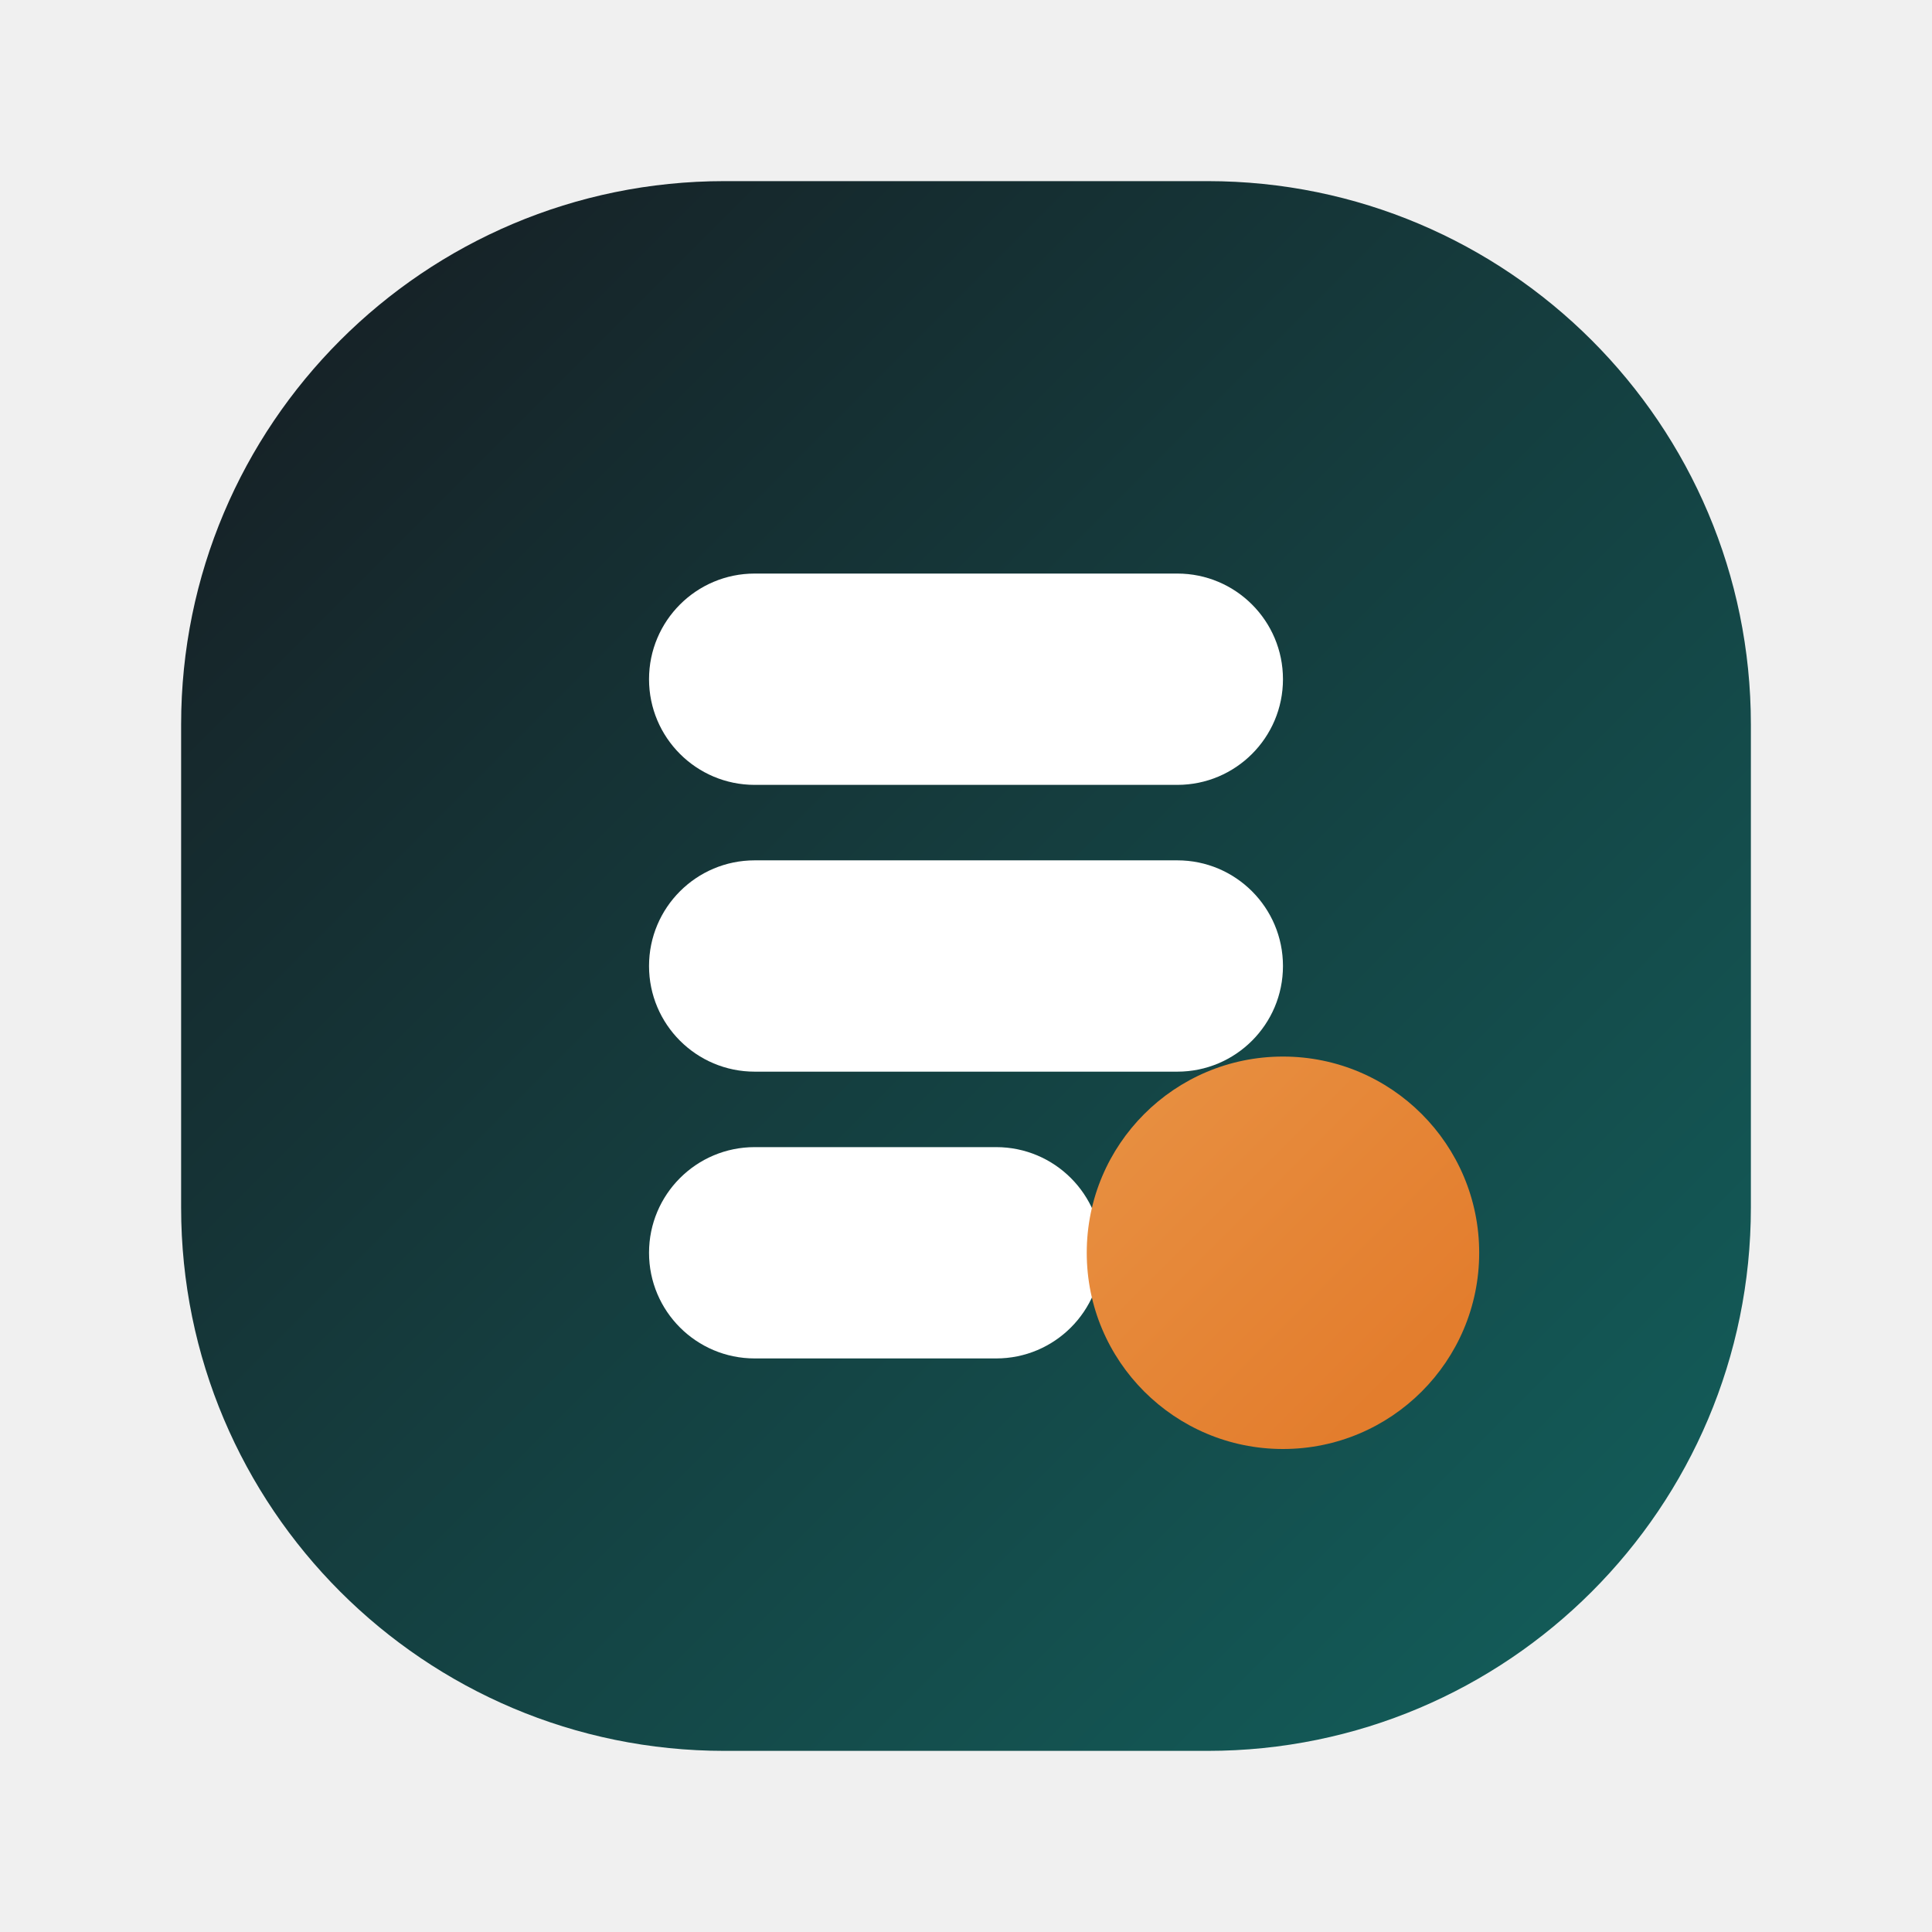
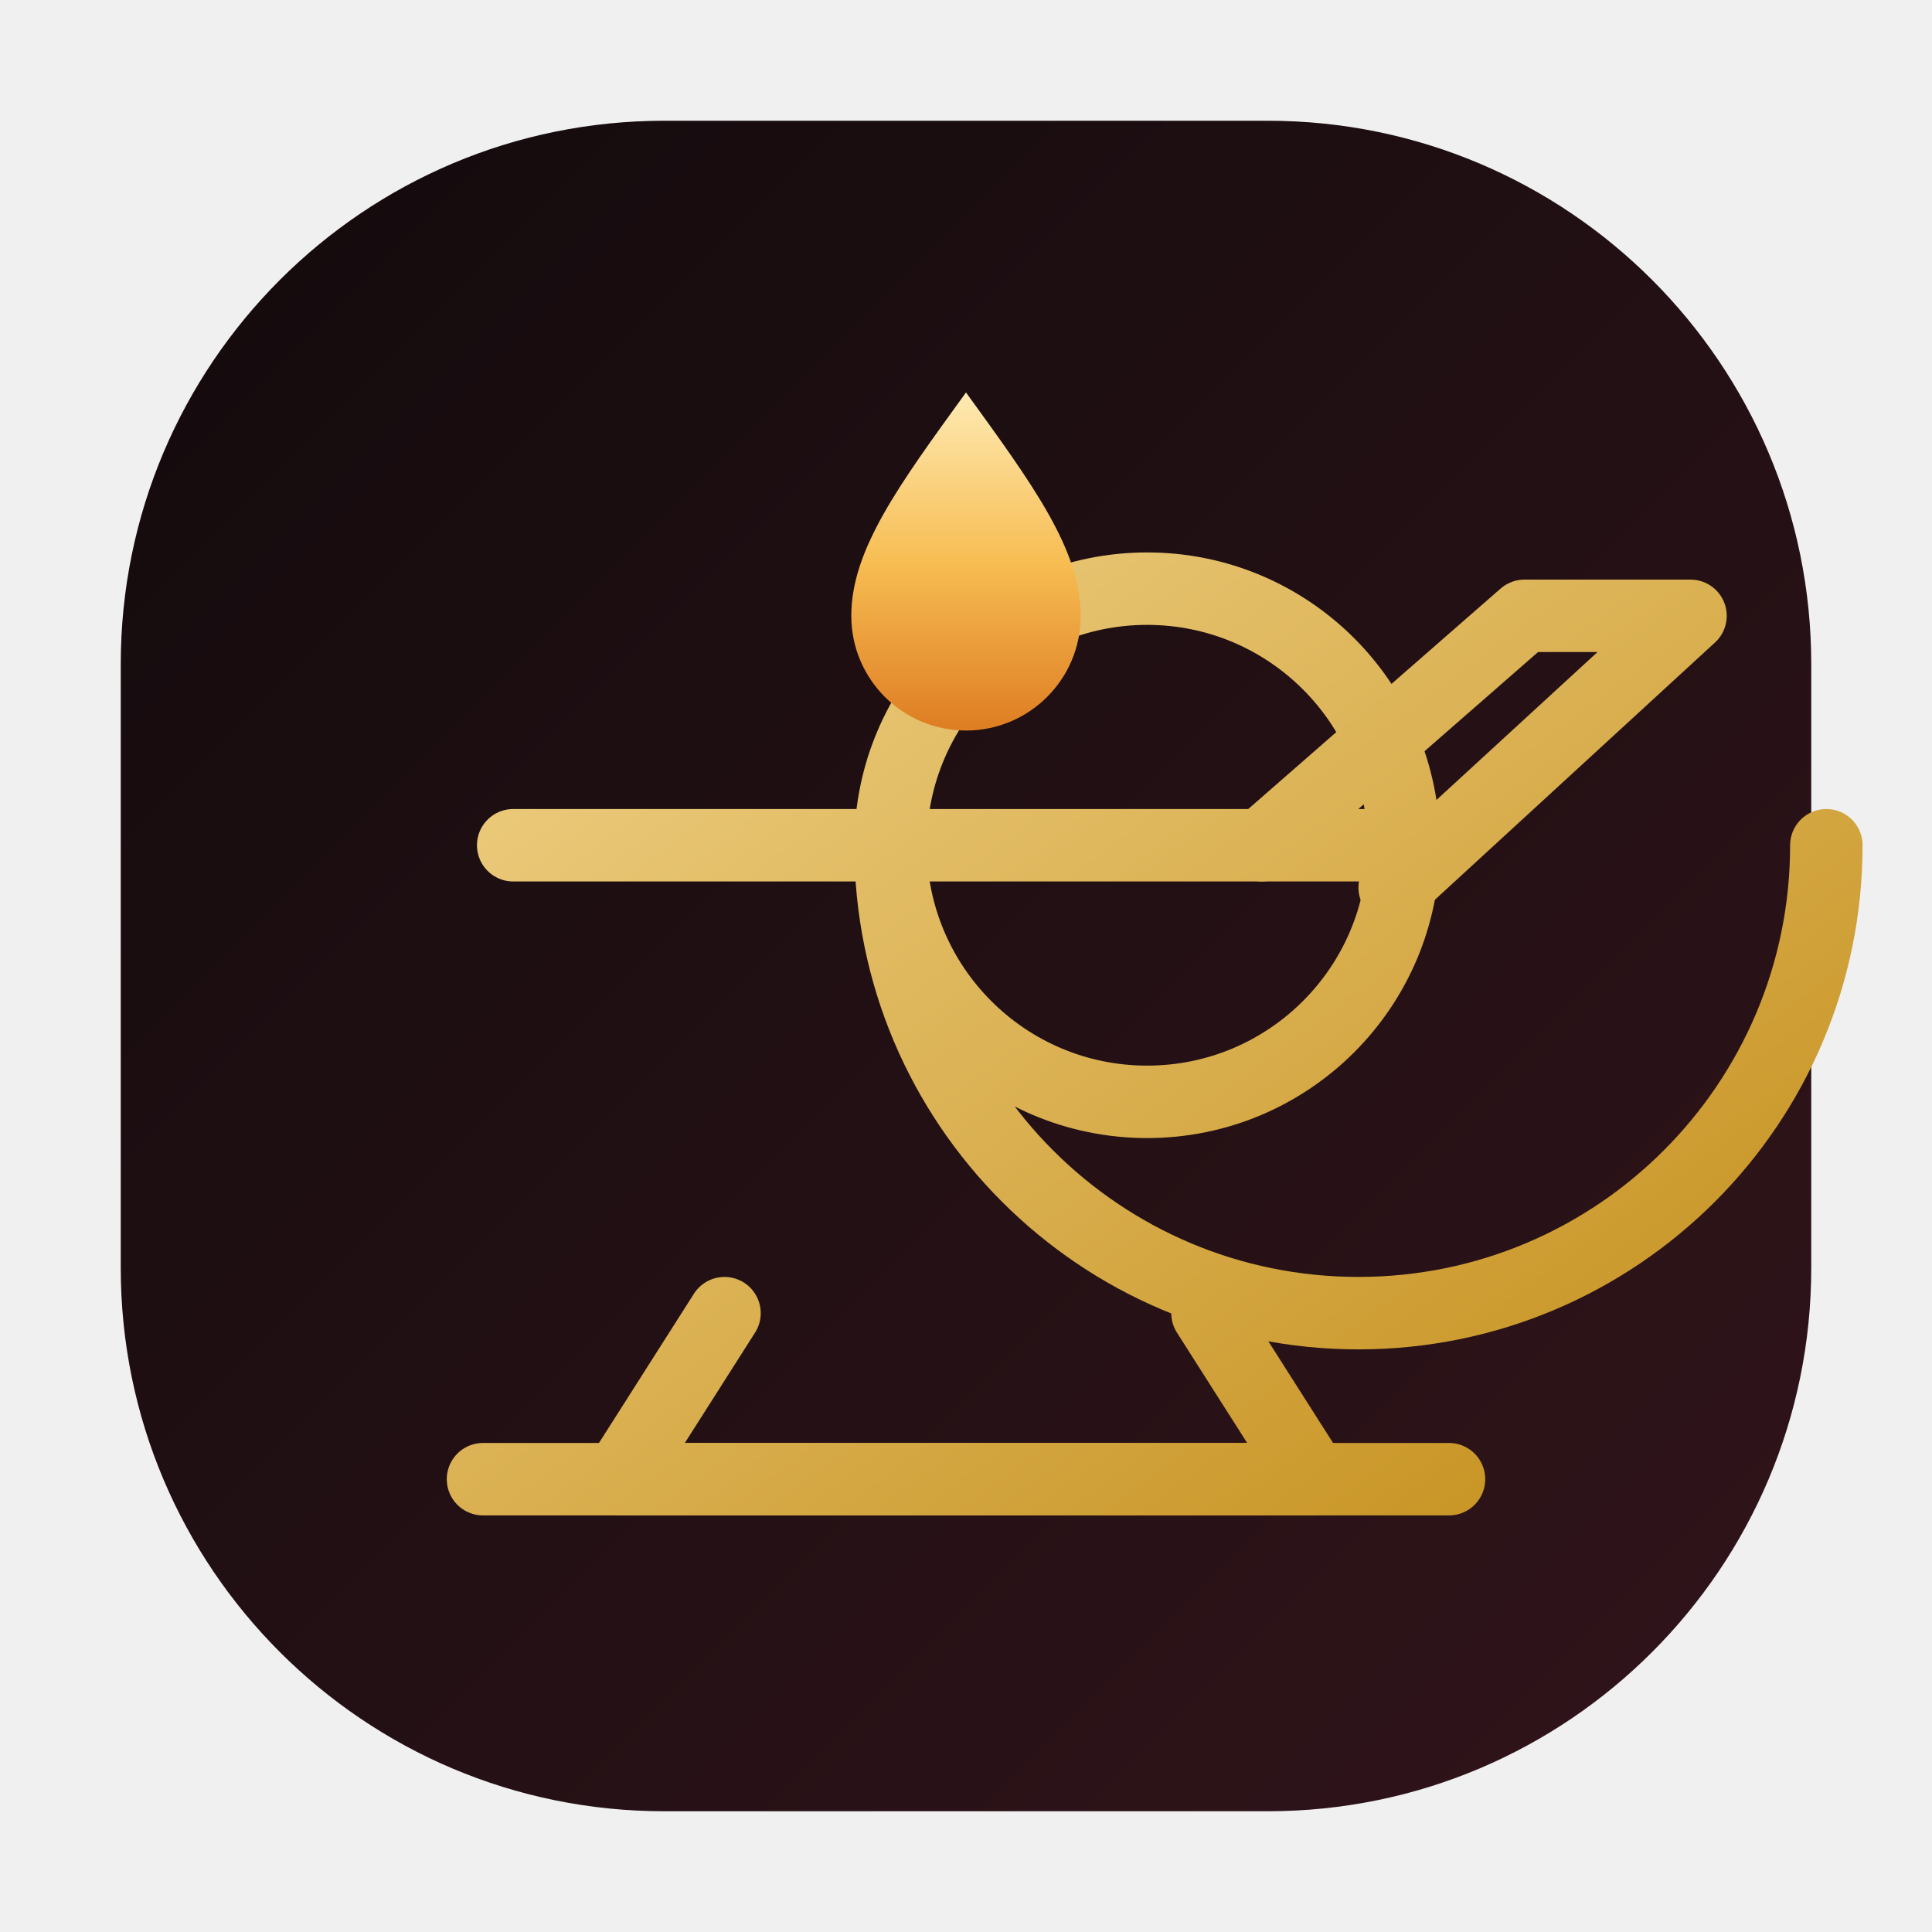
<svg xmlns="http://www.w3.org/2000/svg" viewBox="0 0 64 64" fill="none">
  <defs>
-     <linearGradient id="a" x1="10" x2="54" y1="10" y2="54" gradientUnits="userSpaceOnUse">
-       <stop stop-color="#162126" />
-       <stop offset="1" stop-color="#135C59" />
+     <linearGradient id="bg" x1="8" x2="56" y1="8" y2="56" gradientUnits="userSpaceOnUse">
+       <stop stop-color="#140b0d" />
+       <stop offset="1" stop-color="#2f141a" />
    </linearGradient>
-     <linearGradient id="b" x1="18" x2="46" y1="18" y2="46" gradientUnits="userSpaceOnUse">
-       <stop stop-color="#F2B56A" />
-       <stop offset="1" stop-color="#E37D2D" />
+     <linearGradient id="gold" x1="18" x2="46" y1="14" y2="52" gradientUnits="userSpaceOnUse">
+       <stop stop-color="#f2d58d" />
+       <stop offset="1" stop-color="#c99627" />
+     </linearGradient>
+     <linearGradient id="flame" x1="32" x2="32" y1="12" y2="24" gradientUnits="userSpaceOnUse">
+       <stop stop-color="#fff2c4" />
+       <stop offset="0.55" stop-color="#f7bd53" />
+       <stop offset="1" stop-color="#df7f24" />
    </linearGradient>
  </defs>
-   <rect width="52" height="52" x="6" y="6" fill="url(#a)" rx="18" />
-   <path fill="#fff" d="M21.5 22.5A3.5 3.5 0 0 1 25 19h14a3.5 3.5 0 1 1 0 7H25a3.5 3.5 0 0 1-3.5-3.5ZM21.5 32A3.5 3.5 0 0 1 25 28.5h14a3.5 3.5 0 1 1 0 7H25a3.5 3.5 0 0 1-3.5-3.5ZM21.5 41.5A3.5 3.5 0 0 1 25 38h8a3.5 3.5 0 1 1 0 7h-8a3.5 3.5 0 0 1-3.5-3.5Z" />
-   <circle cx="42.5" cy="41.5" r="6.5" fill="url(#b)" />
+   <rect x="4" y="4" width="56" height="56" rx="18" fill="url(#bg)" />
+   <path d="M17 28h12.5m17.5 0H29.5m0 0a8.5 8.5 0 1 0 17 0a8.5 8.5 0 0 0-17 0Zm0 0c0 8.56 6.94 15.5 15.5 15.5S60.5 36.56 60.5 28" stroke="url(#gold)" stroke-width="2.4" stroke-linecap="round" stroke-linejoin="round" />
+   <path d="M24 43.5 20.5 49h23L40 43.5" stroke="url(#gold)" stroke-width="2.4" stroke-linecap="round" stroke-linejoin="round" />
+   <path d="M16 49h32" stroke="url(#gold)" stroke-width="2.4" stroke-linecap="round" />
+   <path d="M32 13c-2.2 3.04-3.8 5.2-3.8 7.4A3.8 3.8 0 0 0 32 24.2a3.8 3.8 0 0 0 3.8-3.8c0-2.2-1.6-4.36-3.8-7.4Z" fill="url(#flame)" />
+   <path d="m41.8 28 8.7-7.6H56l-9.8 9" stroke="url(#gold)" stroke-width="2.4" stroke-linecap="round" stroke-linejoin="round" />
</svg>
